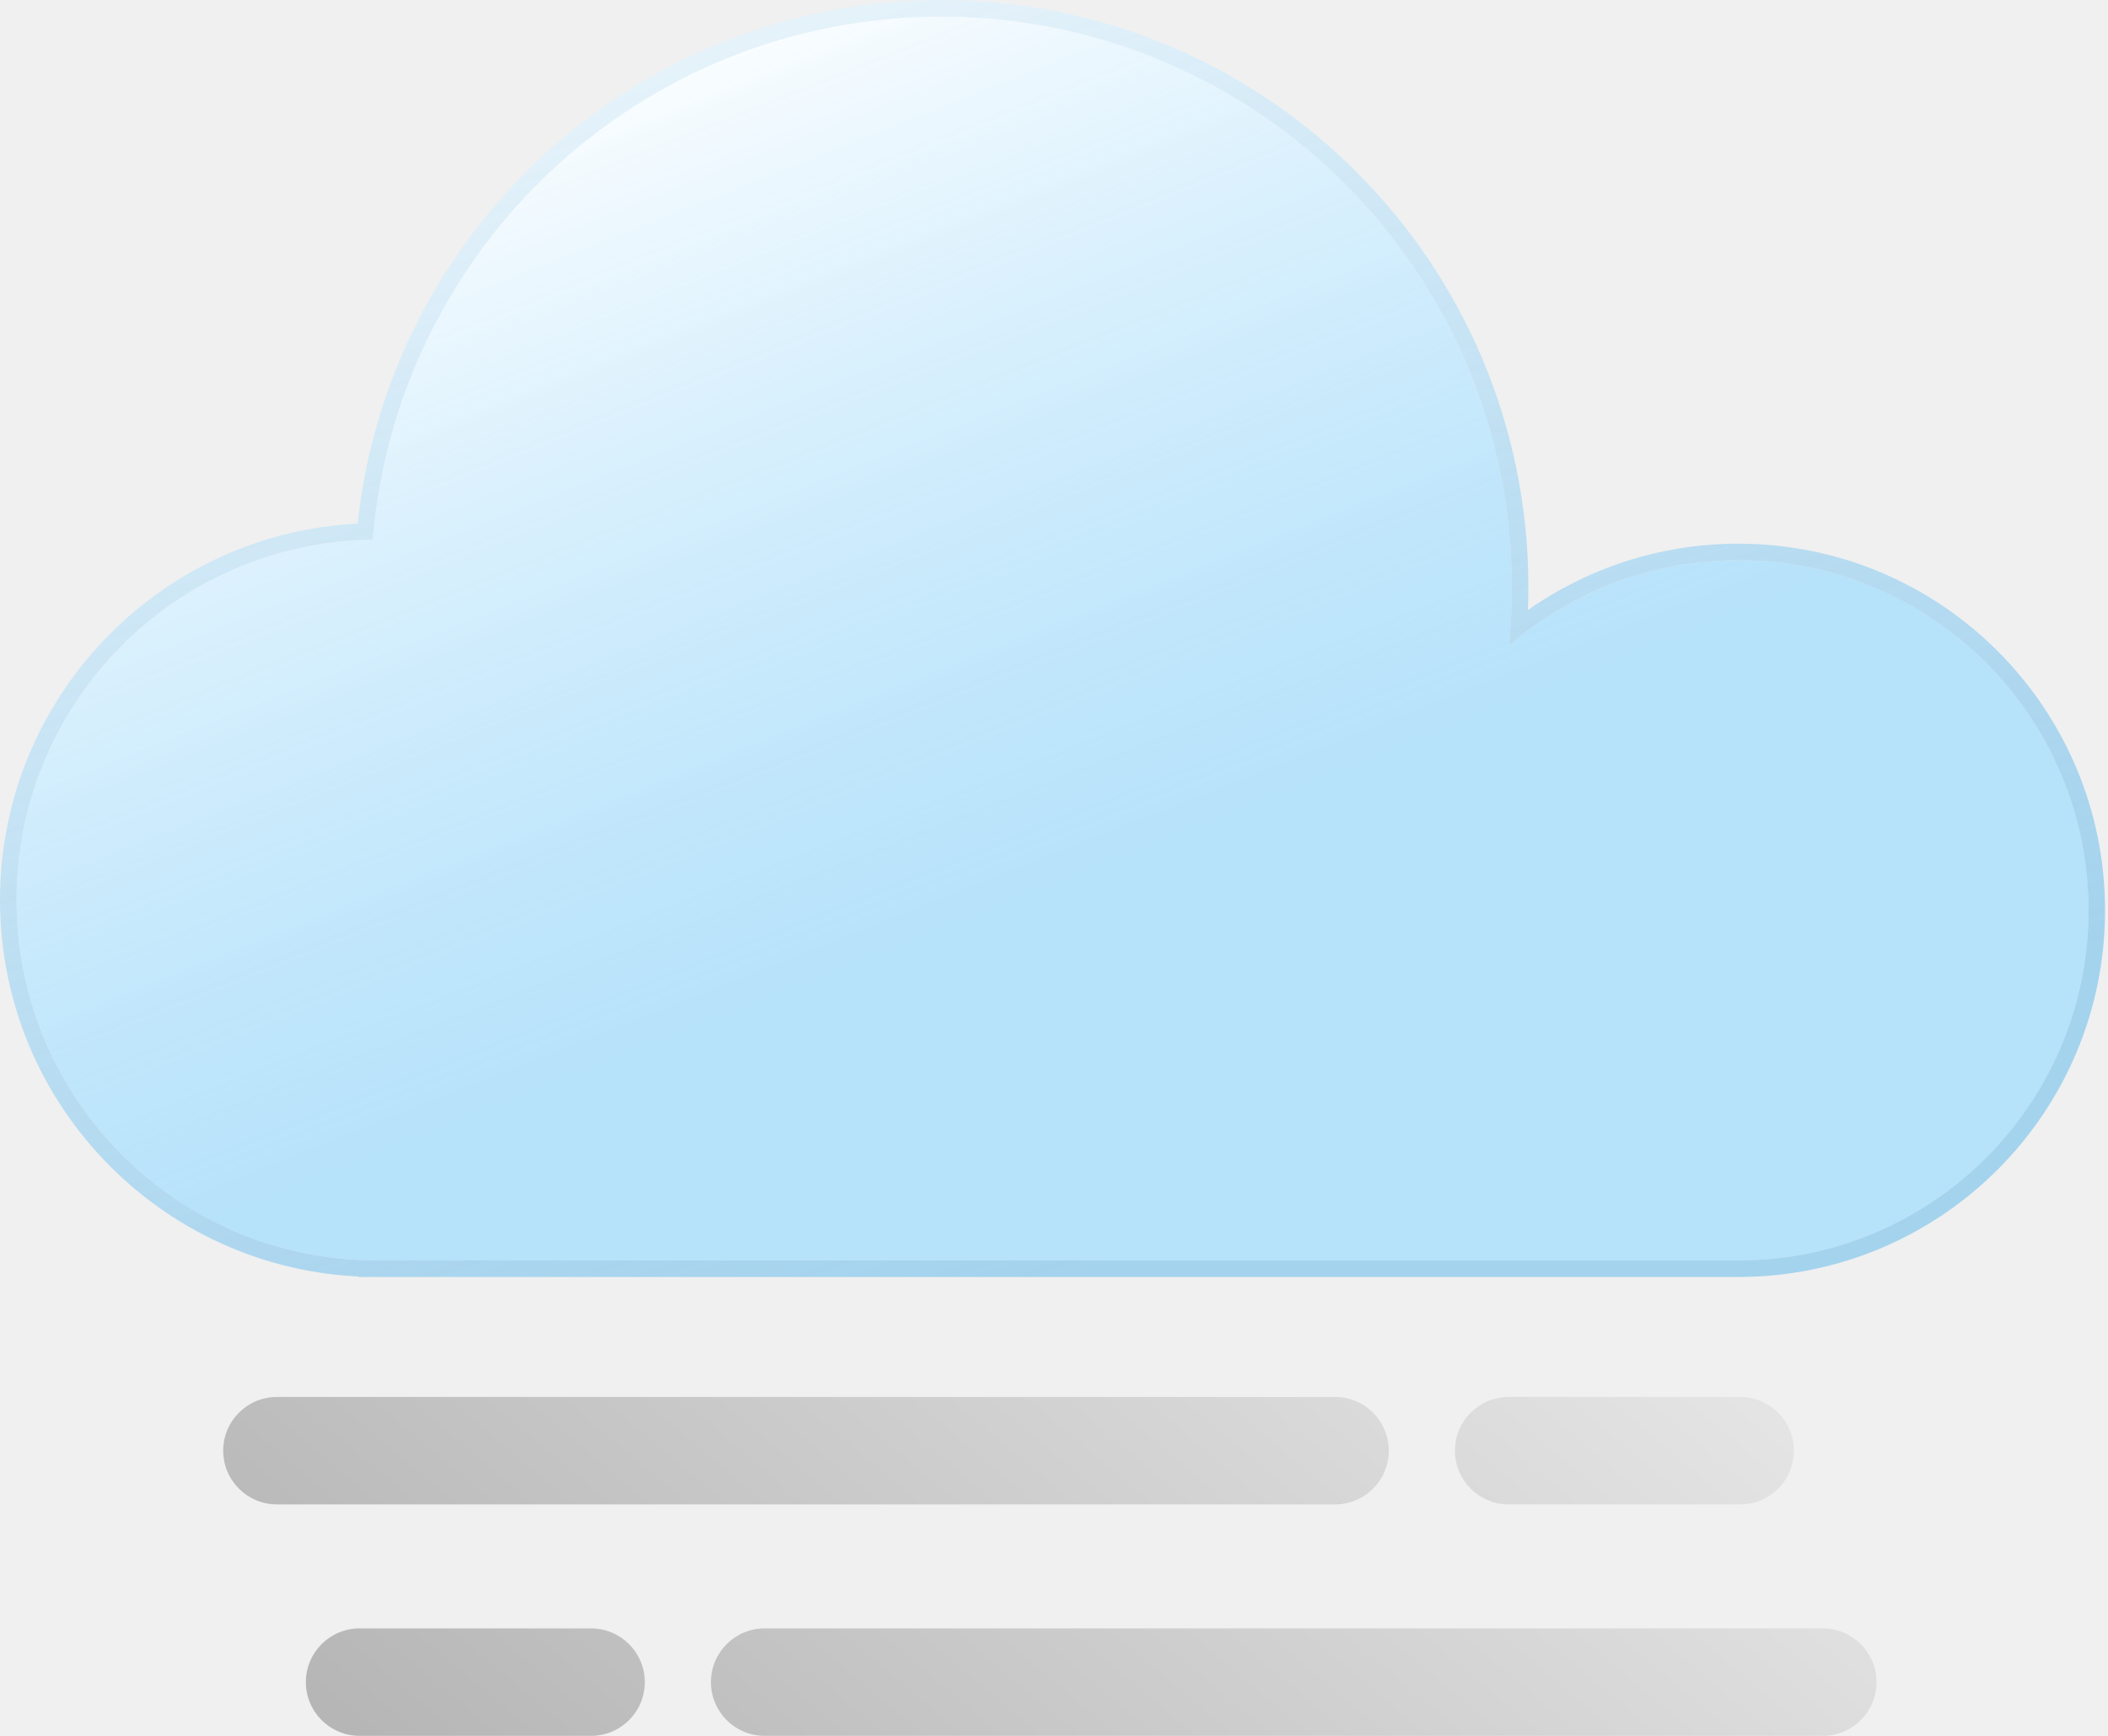
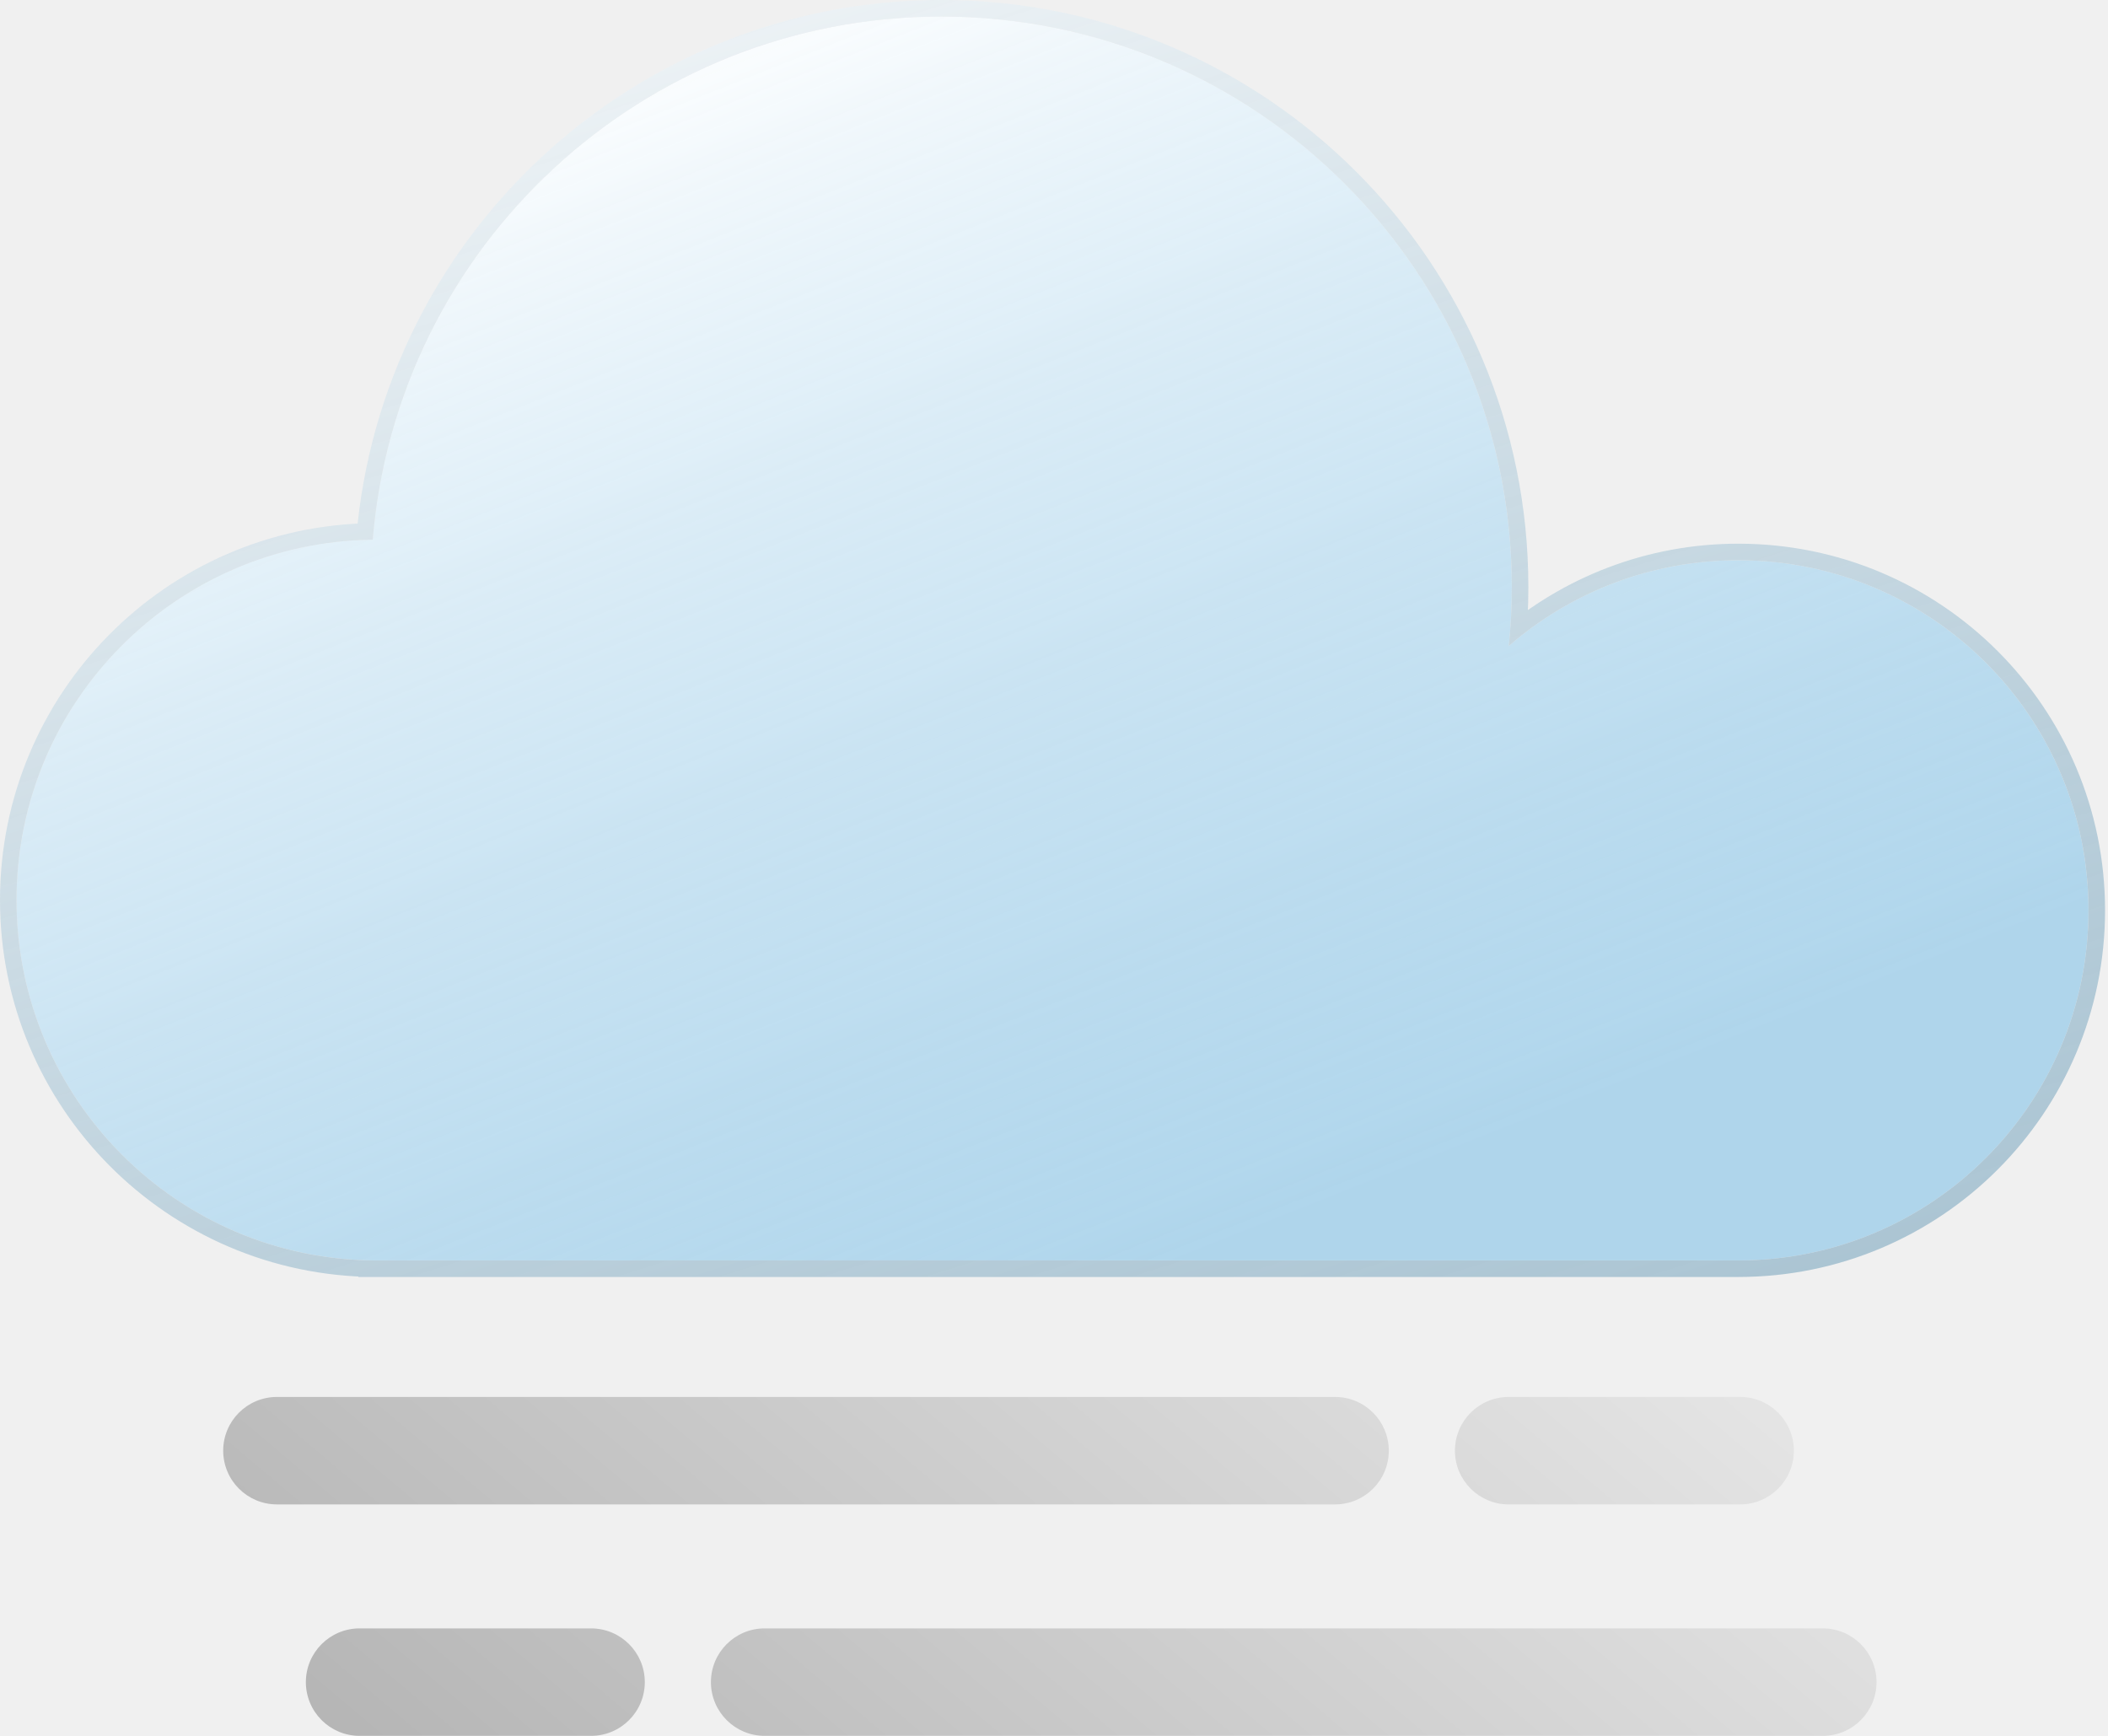
<svg xmlns="http://www.w3.org/2000/svg" width="255" height="210" viewBox="0 0 255 210" fill="none">
  <path fill-rule="evenodd" clip-rule="evenodd" d="M182.882 71.014C182.882 73.423 182.758 75.804 182.517 78.149C189.953 71.687 199.664 67.775 210.288 67.775C233.68 67.775 252.643 86.738 252.643 110.13C252.643 133.523 233.68 152.486 210.288 152.486H45.638C45.626 152.486 45.613 152.486 45.601 152.486C45.589 152.486 45.576 152.486 45.564 152.486H45.352C21.386 152.352 2 132.882 2 108.885C2 84.976 21.244 65.562 45.088 65.287C47.999 29.851 77.681 2 113.868 2C151.983 2 182.882 32.899 182.882 71.014Z" fill="url(#paint0_linear_280_163)" />
  <mask id="mask0_280_163" style="mask-type:luminance" maskUnits="userSpaceOnUse" x="0" y="0" width="255" height="155">
    <path d="M255 0H0V155H255V0Z" fill="white" />
    <path fill-rule="evenodd" clip-rule="evenodd" d="M182.882 71.014C182.882 73.423 182.758 75.804 182.517 78.149C189.953 71.687 199.664 67.775 210.288 67.775C233.68 67.775 252.643 86.738 252.643 110.13C252.643 133.523 233.68 152.486 210.288 152.486H45.638C45.626 152.486 45.613 152.486 45.601 152.486C45.589 152.486 45.576 152.486 45.564 152.486H45.352C21.386 152.352 2 132.882 2 108.885C2 84.976 21.244 65.562 45.088 65.287C47.999 29.851 77.681 2 113.868 2C151.983 2 182.882 32.899 182.882 71.014Z" fill="black" />
  </mask>
  <g mask="url(#mask0_280_163)">
    <path d="M182.517 78.149L180.528 77.945L180.011 82.977L183.829 79.659L182.517 78.149ZM45.352 152.486H43.352V154.486H45.352V152.486ZM45.352 152.486L47.352 152.485V150.496L45.363 150.485L45.352 152.486ZM45.088 65.287L45.111 67.287L46.932 67.266L47.081 65.45L45.088 65.287ZM184.507 78.353C184.755 75.94 184.882 73.492 184.882 71.014H180.882C180.882 73.355 180.762 75.667 180.528 77.945L184.507 78.353ZM210.288 65.775C199.163 65.775 188.991 69.873 181.206 76.639L183.829 79.659C190.915 73.501 200.164 69.775 210.288 69.775V65.775ZM254.643 110.13C254.643 85.634 234.785 65.775 210.288 65.775V69.775C232.576 69.775 250.643 87.843 250.643 110.13H254.643ZM210.288 154.486C234.785 154.486 254.643 134.627 254.643 110.13H250.643C250.643 132.418 232.576 150.486 210.288 150.486V154.486ZM210.288 150.486H45.638V154.486H210.288V150.486ZM45.601 154.486C45.608 154.486 45.615 154.486 45.621 154.486C45.627 154.486 45.632 154.486 45.638 154.486V150.486C45.631 150.486 45.624 150.486 45.618 150.486C45.612 150.486 45.606 150.486 45.601 150.486V154.486ZM45.564 154.486C45.569 154.486 45.575 154.486 45.581 154.486C45.587 154.486 45.594 154.486 45.601 154.486V150.486C45.596 150.486 45.59 150.486 45.584 150.486C45.578 150.486 45.571 150.486 45.564 150.486V154.486ZM45.564 150.486H45.352V154.486H45.564V150.486ZM0 108.885C0 133.983 20.276 154.345 45.341 154.485L45.363 150.485C22.497 150.357 4 131.781 4 108.885H0ZM45.065 63.287C20.127 63.574 0 83.879 0 108.885H4C4 86.073 22.361 67.549 45.111 67.287L45.065 63.287ZM113.868 0C76.631 0 46.09 28.658 43.094 65.123L47.081 65.45C49.908 31.044 78.731 4 113.868 4V0ZM184.882 71.014C184.882 31.794 153.088 0 113.868 0V4C150.879 4 180.882 34.003 180.882 71.014H184.882Z" fill="url(#paint1_linear_280_163)" />
  </g>
  <path fill-rule="evenodd" clip-rule="evenodd" d="M27 175.5C27 171.91 29.91 169 33.5 169H161.5C165.09 169 168 171.91 168 175.5C168 179.09 165.09 182 161.5 182H33.5C29.91 182 27 179.09 27 175.5ZM176 175.5C176 171.91 178.91 169 182.5 169H210.5C214.09 169 217 171.91 217 175.5C217 179.09 214.09 182 210.5 182H182.5C178.91 182 176 179.09 176 175.5ZM37 203.5C37 199.91 39.91 197 43.5 197H71.5C75.09 197 78 199.91 78 203.5C78 207.09 75.09 210 71.5 210H43.5C39.91 210 37 207.09 37 203.5Z" fill="url(#paint2_linear_280_163)" />
  <path d="M92.5 197C88.91 197 86 199.91 86 203.5C86 207.09 88.91 210 92.5 210H220.5C224.09 210 227 207.09 227 203.5C227 199.91 224.09 197 220.5 197H92.5Z" fill="url(#paint3_linear_280_163)" />
  <defs>
    <linearGradient id="paint0_linear_280_163" x1="79.903" y1="1.372" x2="140.193" y2="153.113" gradientUnits="userSpaceOnUse">
      <stop stop-color="white" />
-       <stop offset="0.708" stop-color="#9DDCFF" stop-opacity="0.69" />
+       <stop offset="1" stop-color="#93CAEA" stop-opacity="0.69" />
    </linearGradient>
    <linearGradient id="paint1_linear_280_163" x1="119.193" y1="-50.111" x2="202.515" y2="214.081" gradientUnits="userSpaceOnUse">
      <stop stop-color="white" />
-       <stop offset="0.714" stop-color="#85C6EC" stop-opacity="0.71" />
+       <stop offset="1" stop-color="#7EA7BE" stop-opacity="0.71" />
    </linearGradient>
    <linearGradient id="paint2_linear_280_163" x1="198.282" y1="107.365" x2="83.689" y2="243.32" gradientUnits="userSpaceOnUse">
      <stop stop-color="#F1F1F1" />
      <stop offset="1" stop-color="#B6B6B6" />
    </linearGradient>
    <linearGradient id="paint3_linear_280_163" x1="198.282" y1="107.365" x2="83.689" y2="243.32" gradientUnits="userSpaceOnUse">
      <stop stop-color="#F1F1F1" />
      <stop offset="1" stop-color="#B6B6B6" />
    </linearGradient>
  </defs>
</svg>
